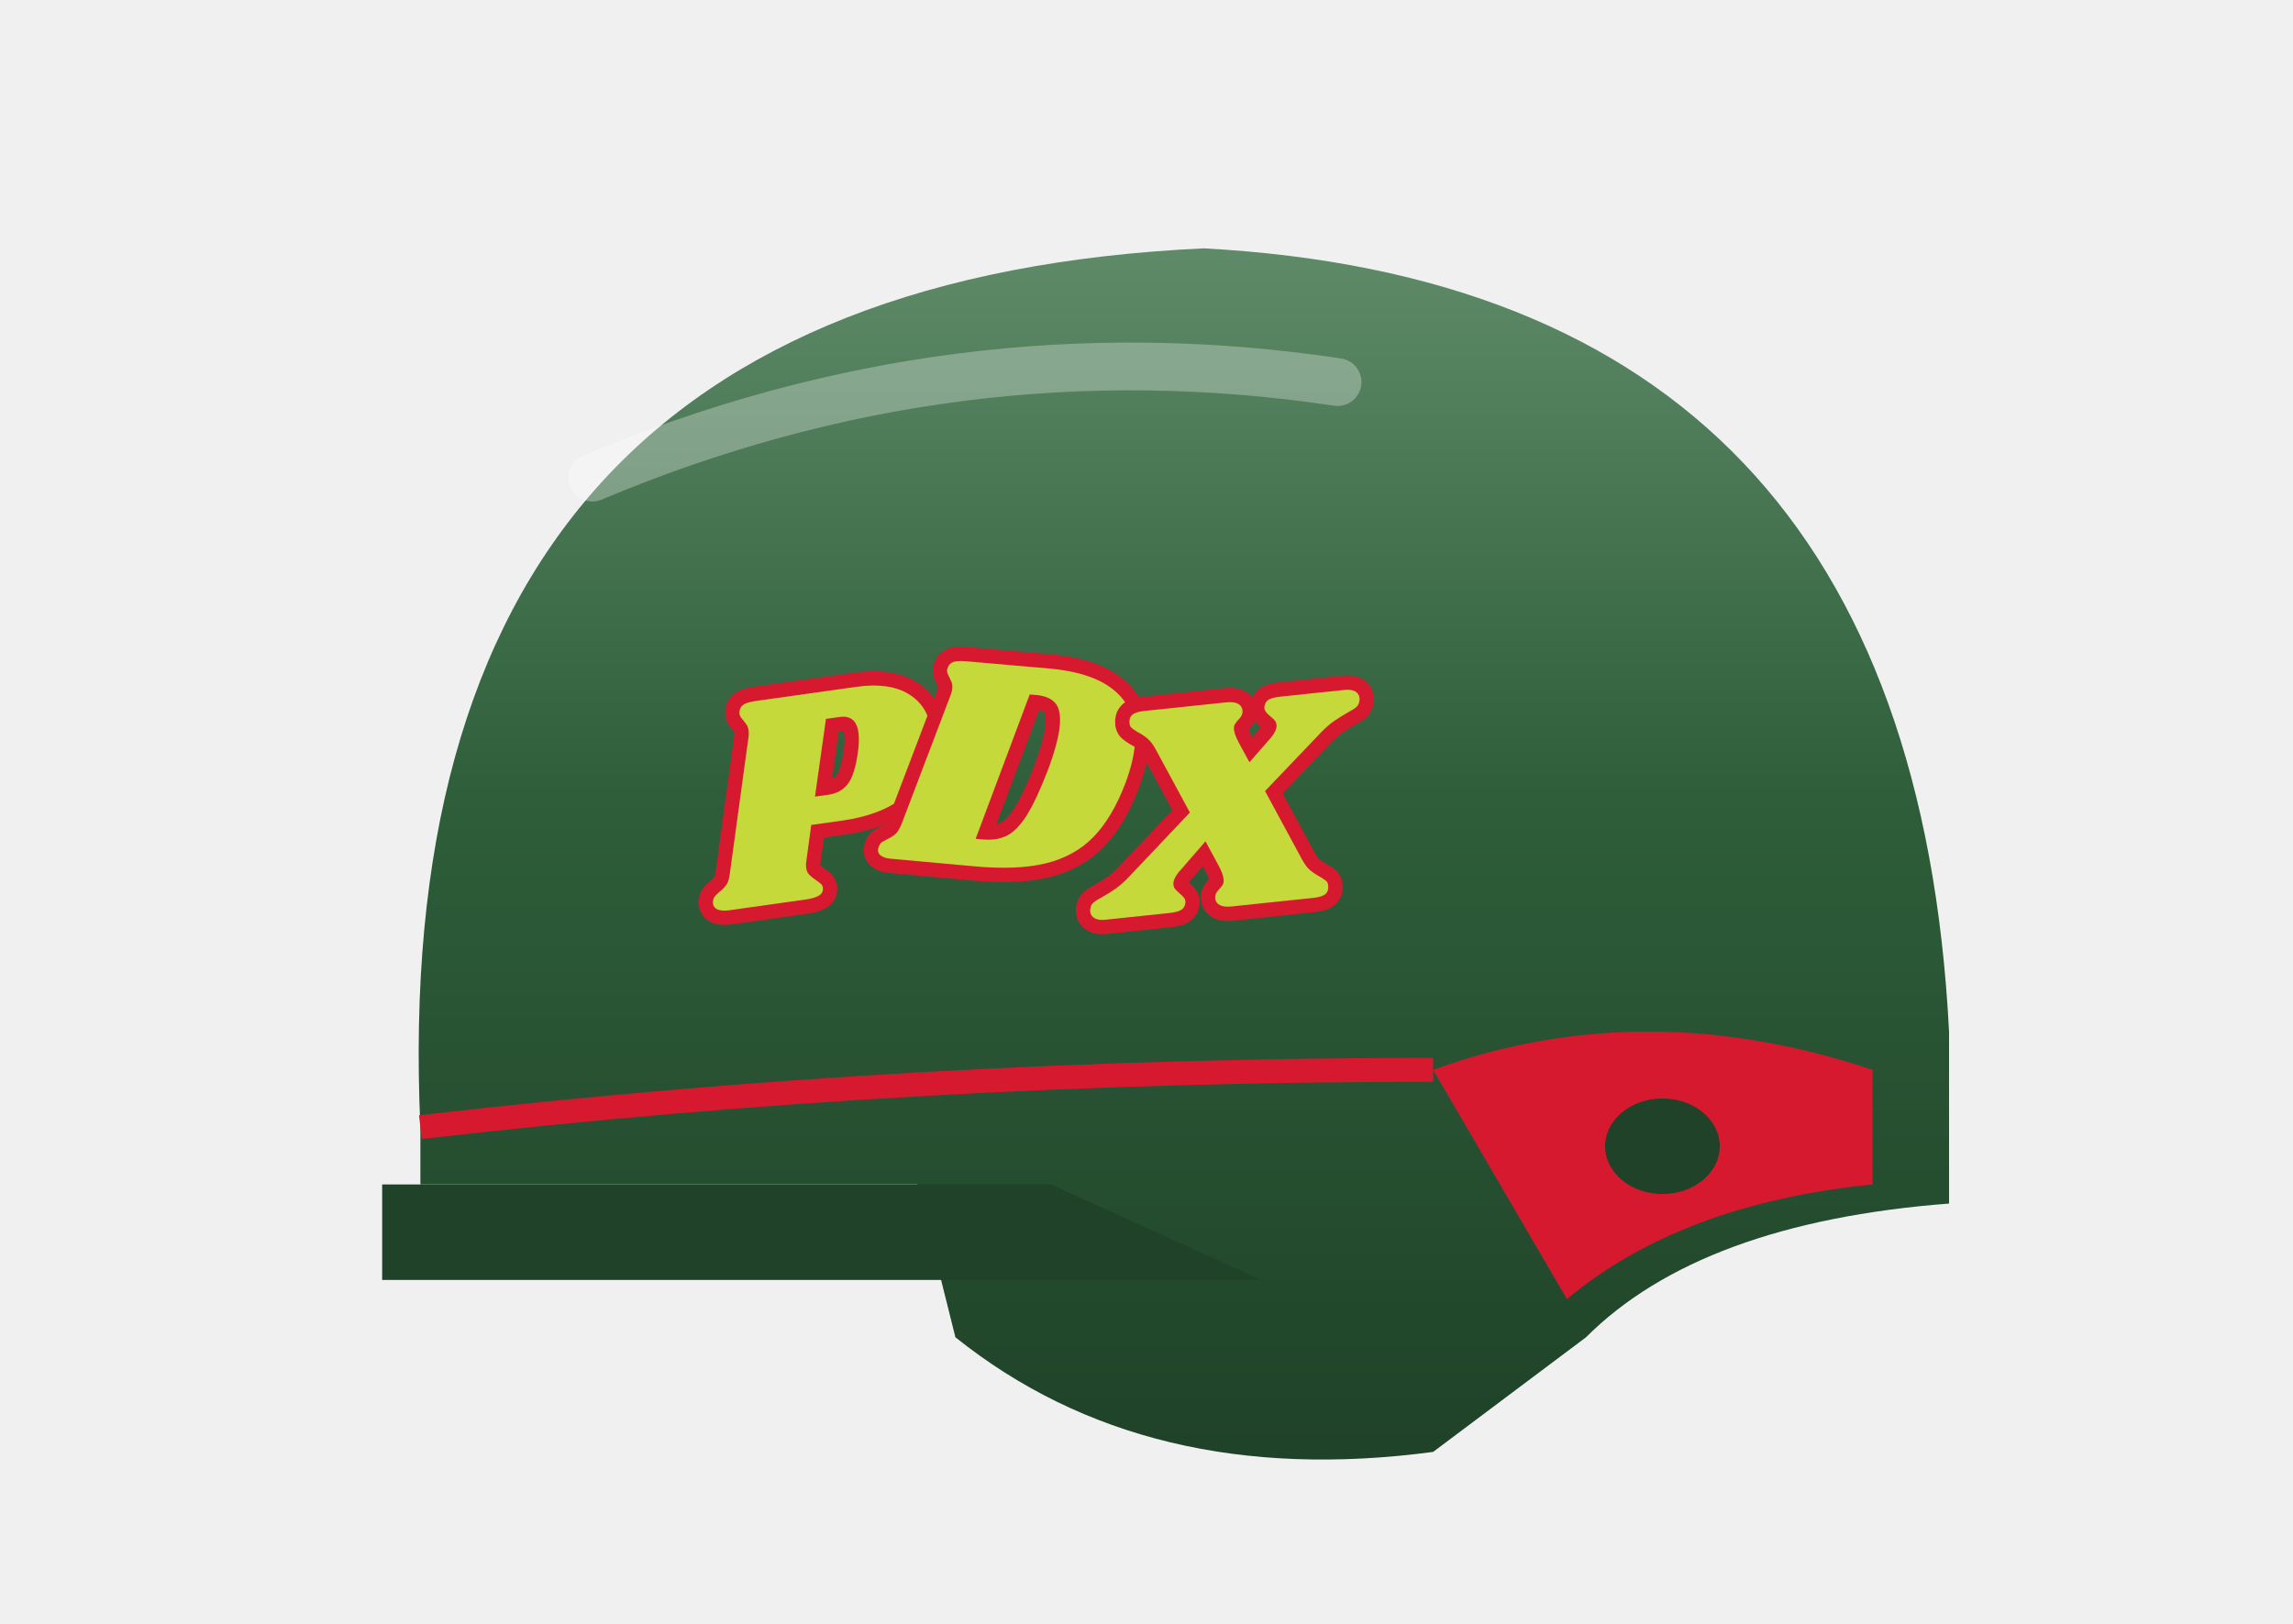
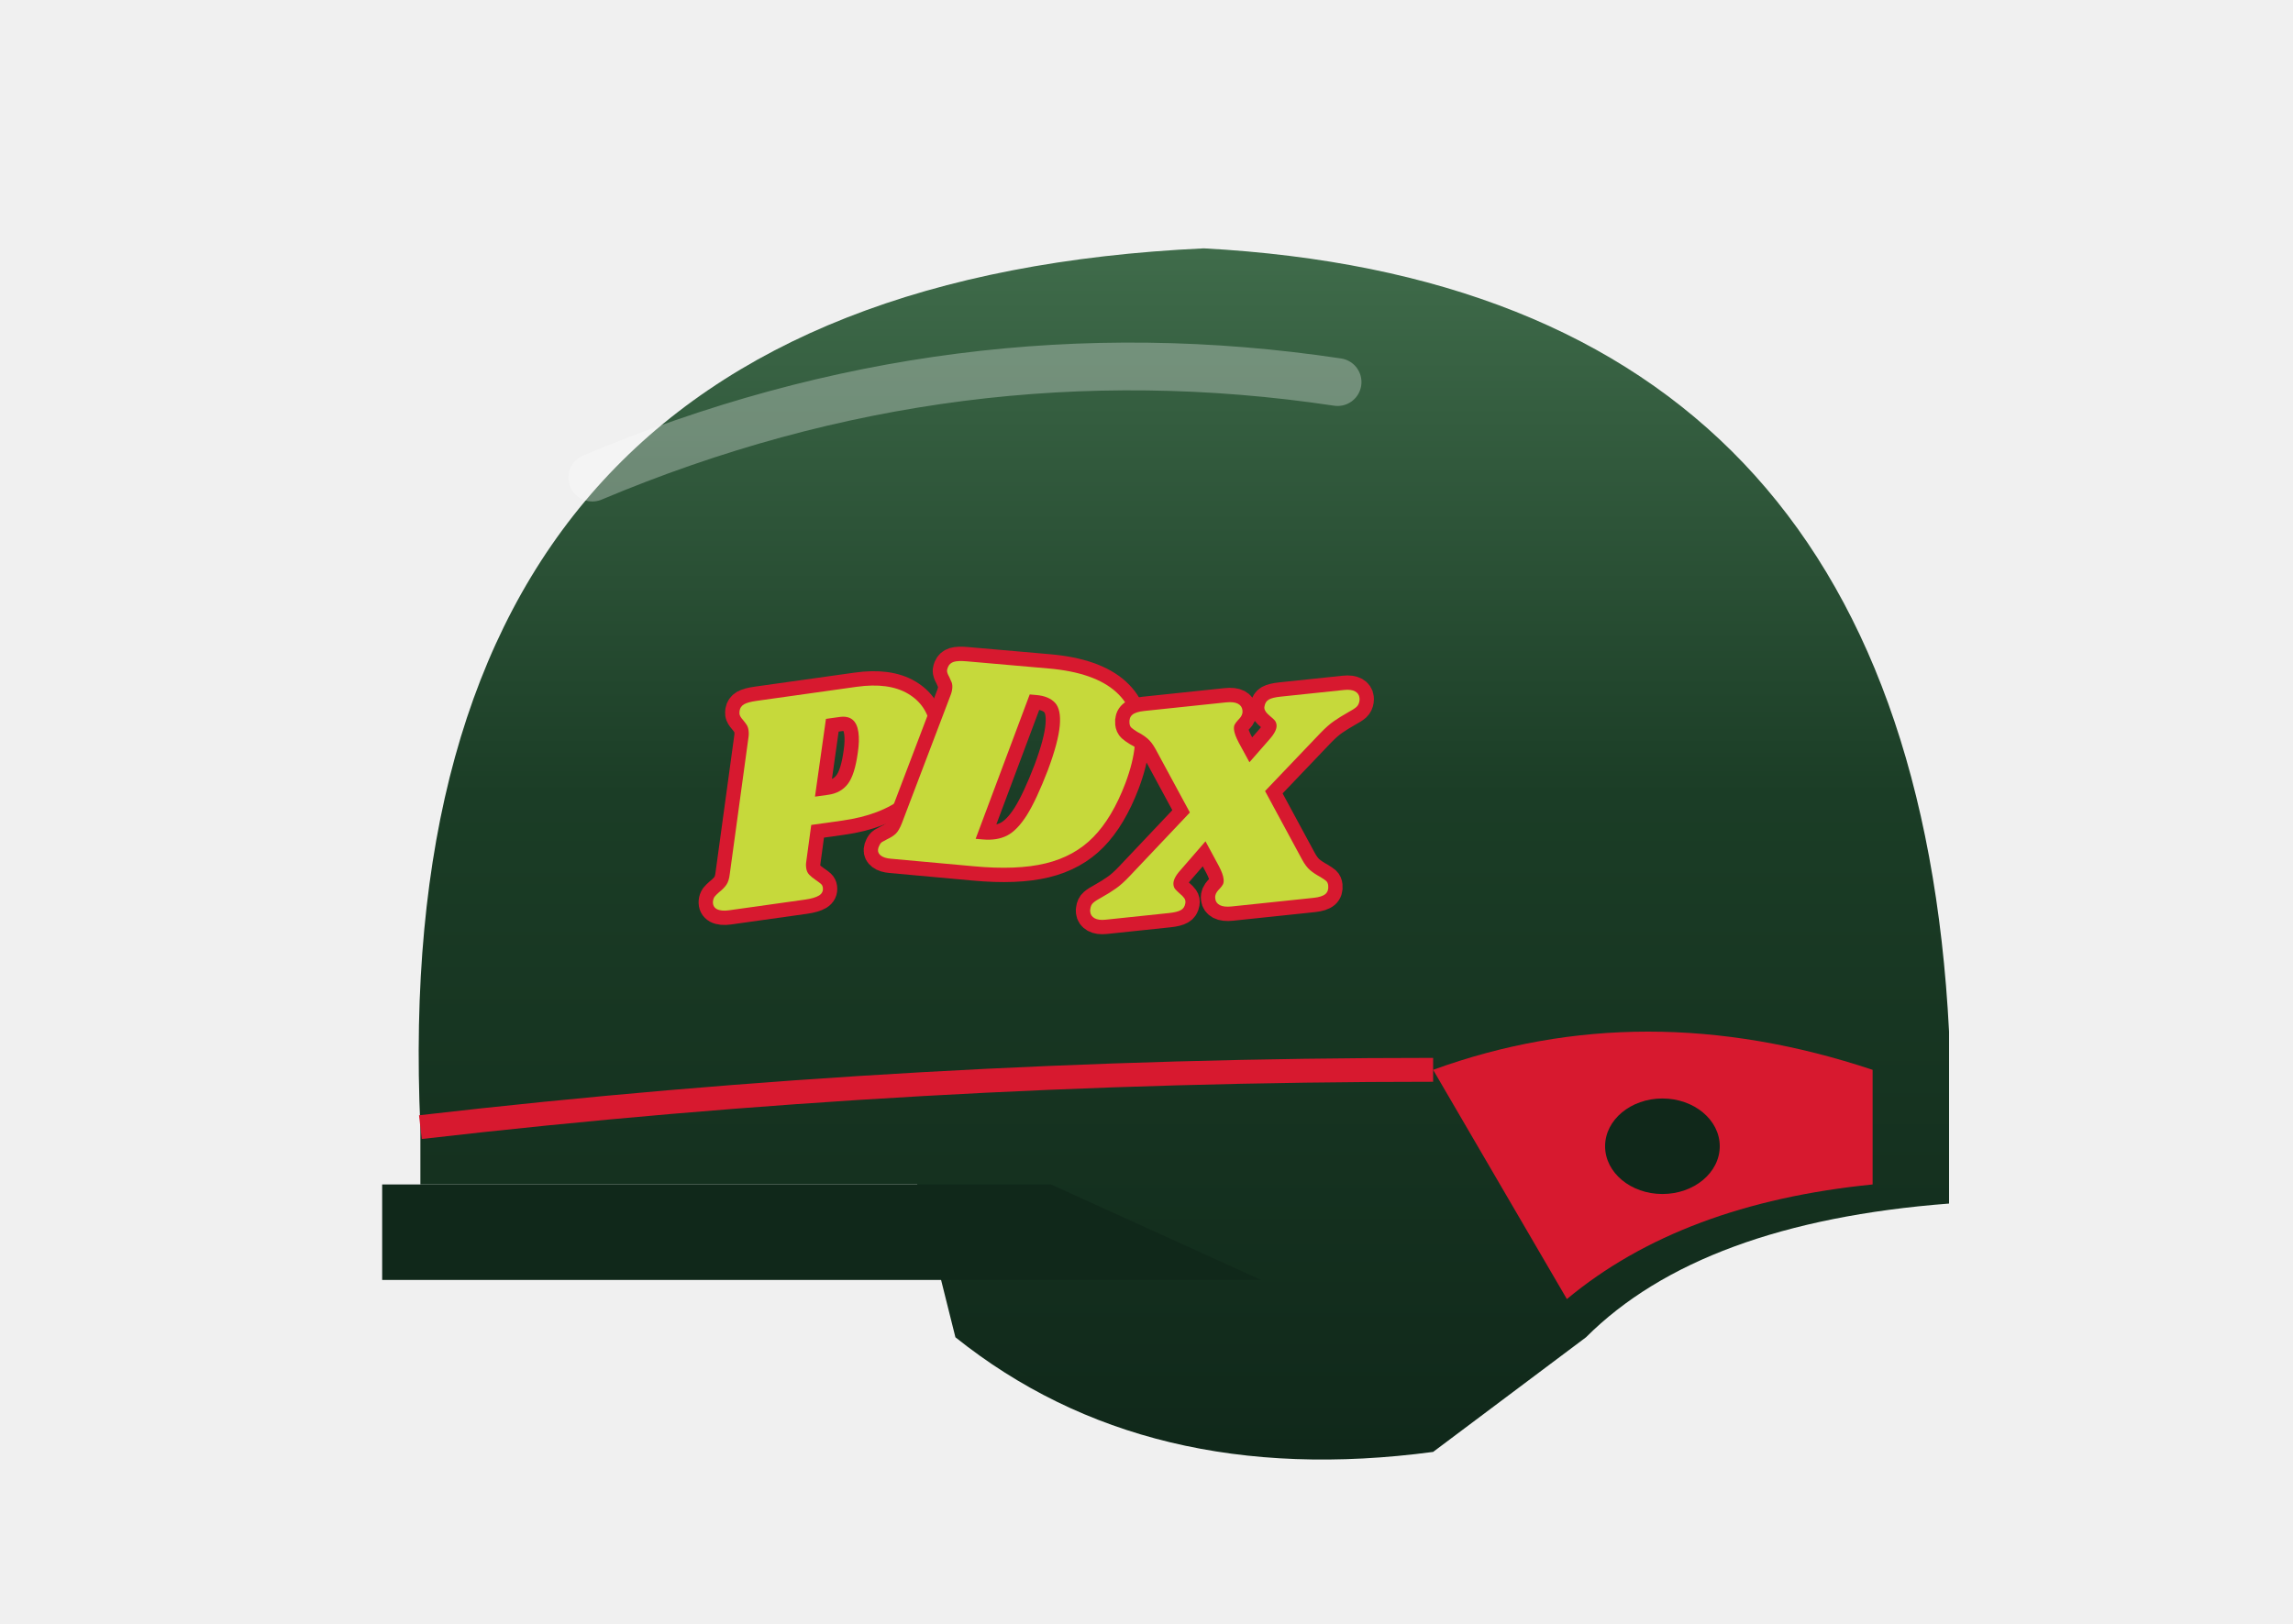
<svg xmlns="http://www.w3.org/2000/svg" viewBox="0 0 240 170" width="240" height="170" role="img" aria-label="Portland helmet">
  <defs>
    <linearGradient id="gloss" x1="0" y1="0" x2="0" y2="1">
-       <stop offset="0" stop-color="#5E8A68" />
-       <stop offset=".45" stop-color="#2E5E3A" />
-       <stop offset="1" stop-color="#1F4228" />
+       <stop offset="0" stop-color="#3F6B4A" />
+       <stop offset=".45" stop-color="#1B3D26" />
+       <stop offset="1" stop-color="#10281A" />
    </linearGradient>
  </defs>
  <path d="M44 118 Q40 30 126 26 Q200 30 204 108 L204 126 Q178 128 166 140 L150 152 Q120 156 100 140 L96 124 L44 124 Z" fill="url(#gloss)" />
  <path d="M150 112 Q172 104 196 112 L196 124 Q176 126 164 136 Z" fill="#D7192F" />
-   <ellipse cx="174" cy="120" rx="6" ry="5" fill="#1F4228" />
-   <path d="M40 124 L110 124 L132 134 L40 134 Z" fill="#1F4228" />
+   <ellipse cx="174" cy="120" rx="6" ry="5" fill="#10281A" />
+   <path d="M40 124 L110 124 L132 134 L40 134 Z" fill="#10281A" />
  <path d="M62 50 Q100 34 140 40" fill="none" stroke="#fff" stroke-width="5" stroke-linecap="round" opacity=".3" />
  <path d="M98.09 78.06Q98.09 79.02 97.8 80.08Q96.91 83.28 94.27 84.82Q91.63 86.35 87.6 86.35H84.3L83.21 90.22Q83.15 90.42 83.15 90.74Q83.15 91.18 83.36 91.47Q83.56 91.76 83.98 92.14Q84.33 92.46 84.46 92.62Q84.59 92.78 84.59 93.01Q84.59 93.55 84.08 93.78Q83.56 94 82.57 94H74.54Q73.71 94 73.29 93.7Q72.88 93.39 73 92.85Q73.07 92.56 73.24 92.38Q73.42 92.21 73.77 91.98Q74.32 91.66 74.64 91.31Q74.96 90.96 75.15 90.22L79.05 76.43Q79.18 76.02 79.18 75.63Q79.18 75.28 79.07 75.04Q78.96 74.8 78.76 74.48Q78.48 74.06 78.48 73.81Q78.48 73.71 78.54 73.46Q78.67 73.04 79.1 72.86Q79.53 72.69 80.43 72.69H91.02Q94.41 72.69 96.25 74.16Q98.09 75.63 98.09 78.06ZM90.54 77.42Q90.54 75.57 88.81 75.57H87.37L85.1 83.47H86.51Q87.85 83.47 88.7 82.62Q89.55 81.78 90.19 79.5Q90.54 78.32 90.54 77.42Z" fill="#C6D93B" stroke="#D7192F" stroke-width="3" stroke-linejoin="round" paint-order="stroke" transform="rotate(-8 84.7 82.0)" />
  <path d="M118.64 76.92Q118.64 78.68 118 80.98Q116.94 84.7 115.15 86.87Q113.36 89.05 110.43 90.04Q107.5 91.03 102.93 91L94.22 90.97Q93.55 90.97 93.18 90.74Q92.82 90.52 92.82 90.14Q92.82 89.94 92.91 89.72Q93.01 89.43 93.18 89.3Q93.36 89.18 93.71 88.95Q94.22 88.66 94.53 88.31Q94.83 87.96 95.06 87.19L98.96 73.43Q99.09 73.02 99.09 72.63Q99.09 72.28 98.98 72.04Q98.86 71.8 98.67 71.48Q98.38 71.06 98.38 70.81Q98.38 70.71 98.45 70.46Q98.58 70.04 99.01 69.86Q99.44 69.69 100.34 69.69H108.98Q113.78 69.69 116.21 71.53Q118.64 73.37 118.64 76.92ZM110.64 75.54Q110.64 73.85 109.94 73.21Q109.23 72.57 107.92 72.57H107.22L102.9 88.12H103.66Q105.14 88.12 106.14 87.5Q107.15 86.87 108.02 85.19Q108.88 83.51 109.81 80.28Q110.64 77.27 110.64 75.54Z" fill="#C6D93B" stroke="#D7192F" stroke-width="3" stroke-linejoin="round" paint-order="stroke" transform="rotate(5 106.0 79.0)" />
  <path d="M143.25 74.68Q143.25 74.87 143.22 74.97Q143.12 75.38 142.84 75.59Q142.55 75.8 141.91 76.06Q141.04 76.44 140.36 76.81Q139.67 77.18 138.77 77.94L132.4 83.35L135.51 90.9Q135.83 91.67 136.23 92.09Q136.63 92.5 137.2 92.89Q137.62 93.21 137.78 93.38Q137.94 93.56 137.94 93.88Q137.94 94.46 137.56 94.73Q137.17 95 136.28 95H127.67Q126.84 95 126.44 94.73Q126.04 94.46 126.04 94.01Q126.04 93.82 126.07 93.72Q126.13 93.5 126.29 93.32Q126.45 93.14 126.61 93.02Q126.87 92.79 127 92.6Q127.12 92.41 127.12 92.06Q127.12 91.51 126.77 90.65L125.65 87.93L122.74 90.65Q121.84 91.45 121.84 92.09Q121.84 92.38 121.97 92.57Q122.1 92.76 122.39 93.08Q122.68 93.37 122.82 93.62Q122.96 93.88 122.87 94.17Q122.74 94.65 122.34 94.82Q121.94 95 121.08 95H114.39Q113.65 95 113.27 94.73Q112.88 94.46 112.88 94.01Q112.88 93.82 112.92 93.72Q113.01 93.3 113.3 93.1Q113.59 92.89 114.23 92.63Q115.12 92.25 115.81 91.86Q116.5 91.48 117.36 90.74L124.34 84.76L121.46 77.78Q121.14 77.02 120.74 76.6Q120.34 76.18 119.76 75.8Q119.35 75.48 119.19 75.3Q119.03 75.13 119.03 74.81Q119.03 74.23 119.41 73.96Q119.8 73.69 120.69 73.69H129.3Q130.13 73.69 130.53 73.96Q130.93 74.23 130.93 74.68Q130.93 74.87 130.9 74.97Q130.84 75.19 130.68 75.37Q130.52 75.54 130.36 75.67Q130.1 75.9 129.97 76.09Q129.84 76.28 129.84 76.63Q129.84 77.14 130.2 78.04L131.09 80.18L133.4 78.04Q134.32 77.21 134.32 76.6Q134.32 76.31 134.18 76.1Q134.04 75.9 133.75 75.61Q133.68 75.54 133.51 75.34Q133.33 75.13 133.27 74.92Q133.2 74.71 133.27 74.52Q133.4 74.04 133.8 73.86Q134.2 73.69 135.06 73.69H141.75Q142.48 73.69 142.87 73.96Q143.25 74.23 143.25 74.68Z" fill="#C6D93B" stroke="#D7192F" stroke-width="3" stroke-linejoin="round" paint-order="stroke" transform="rotate(-6 127.3 83.0)" />
  <path d="M44 118 Q96 112 150 112" fill="none" stroke="#D7192F" stroke-width="2.5" />
</svg>
